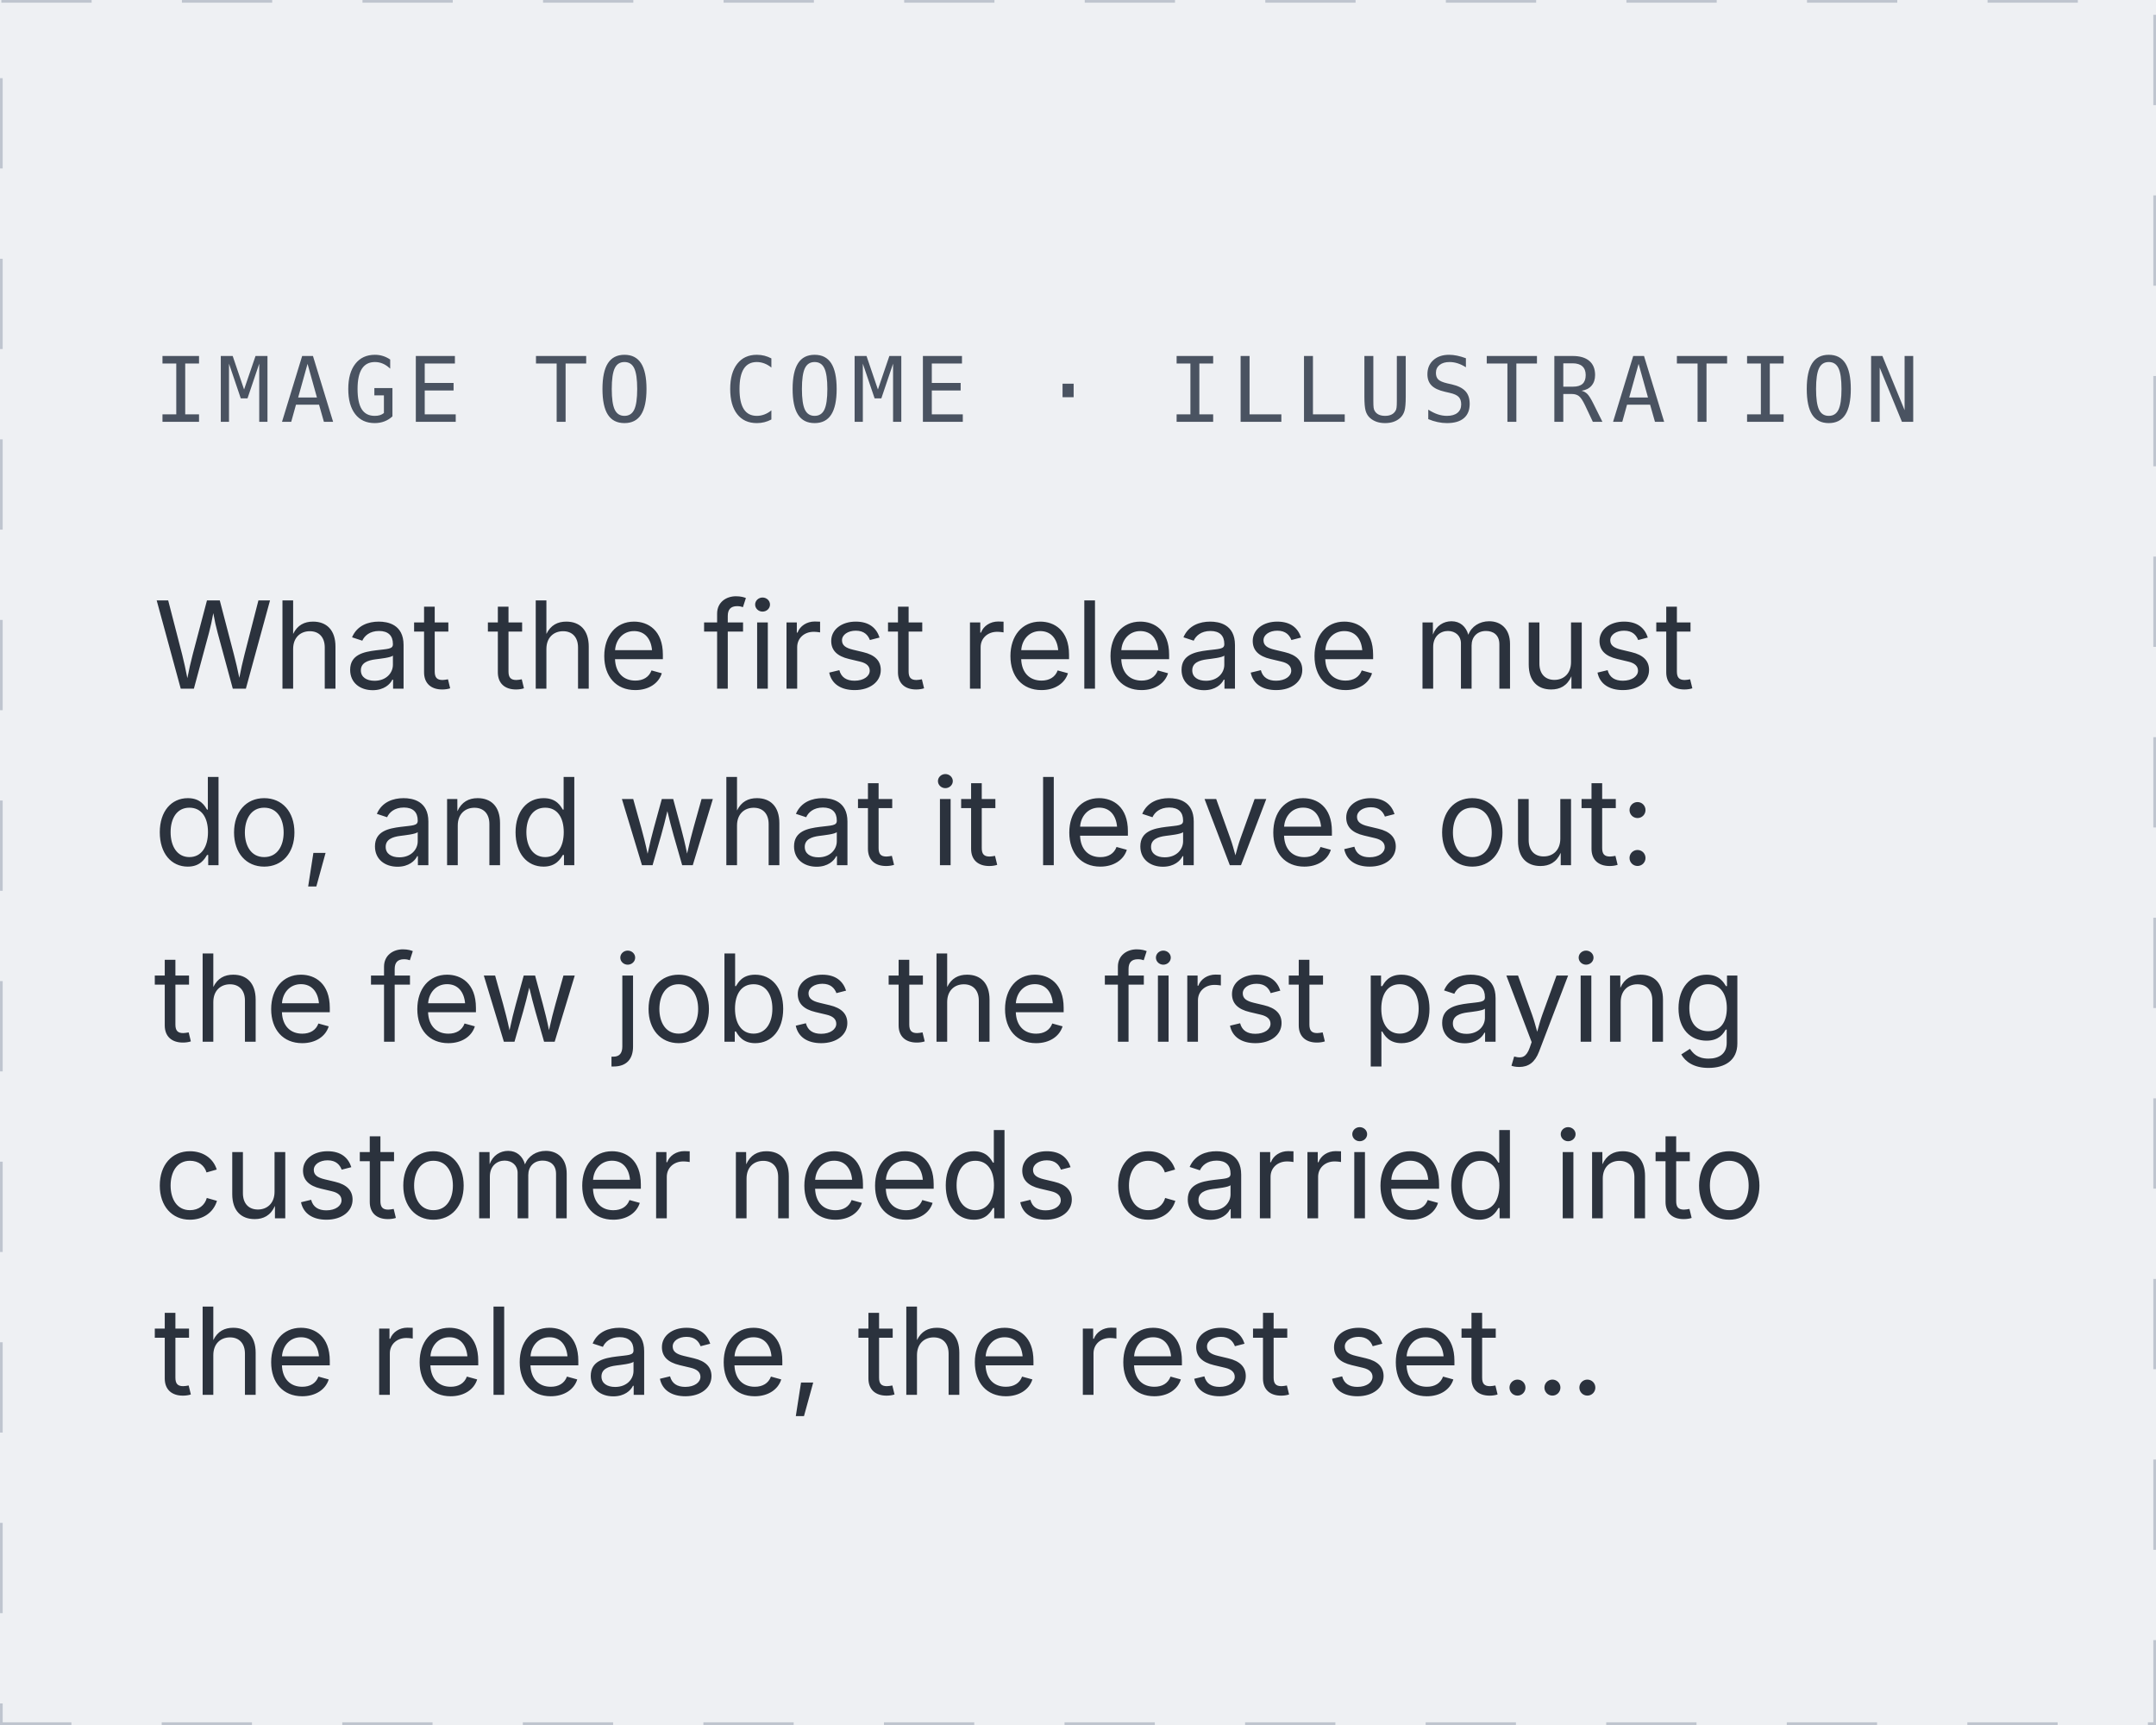
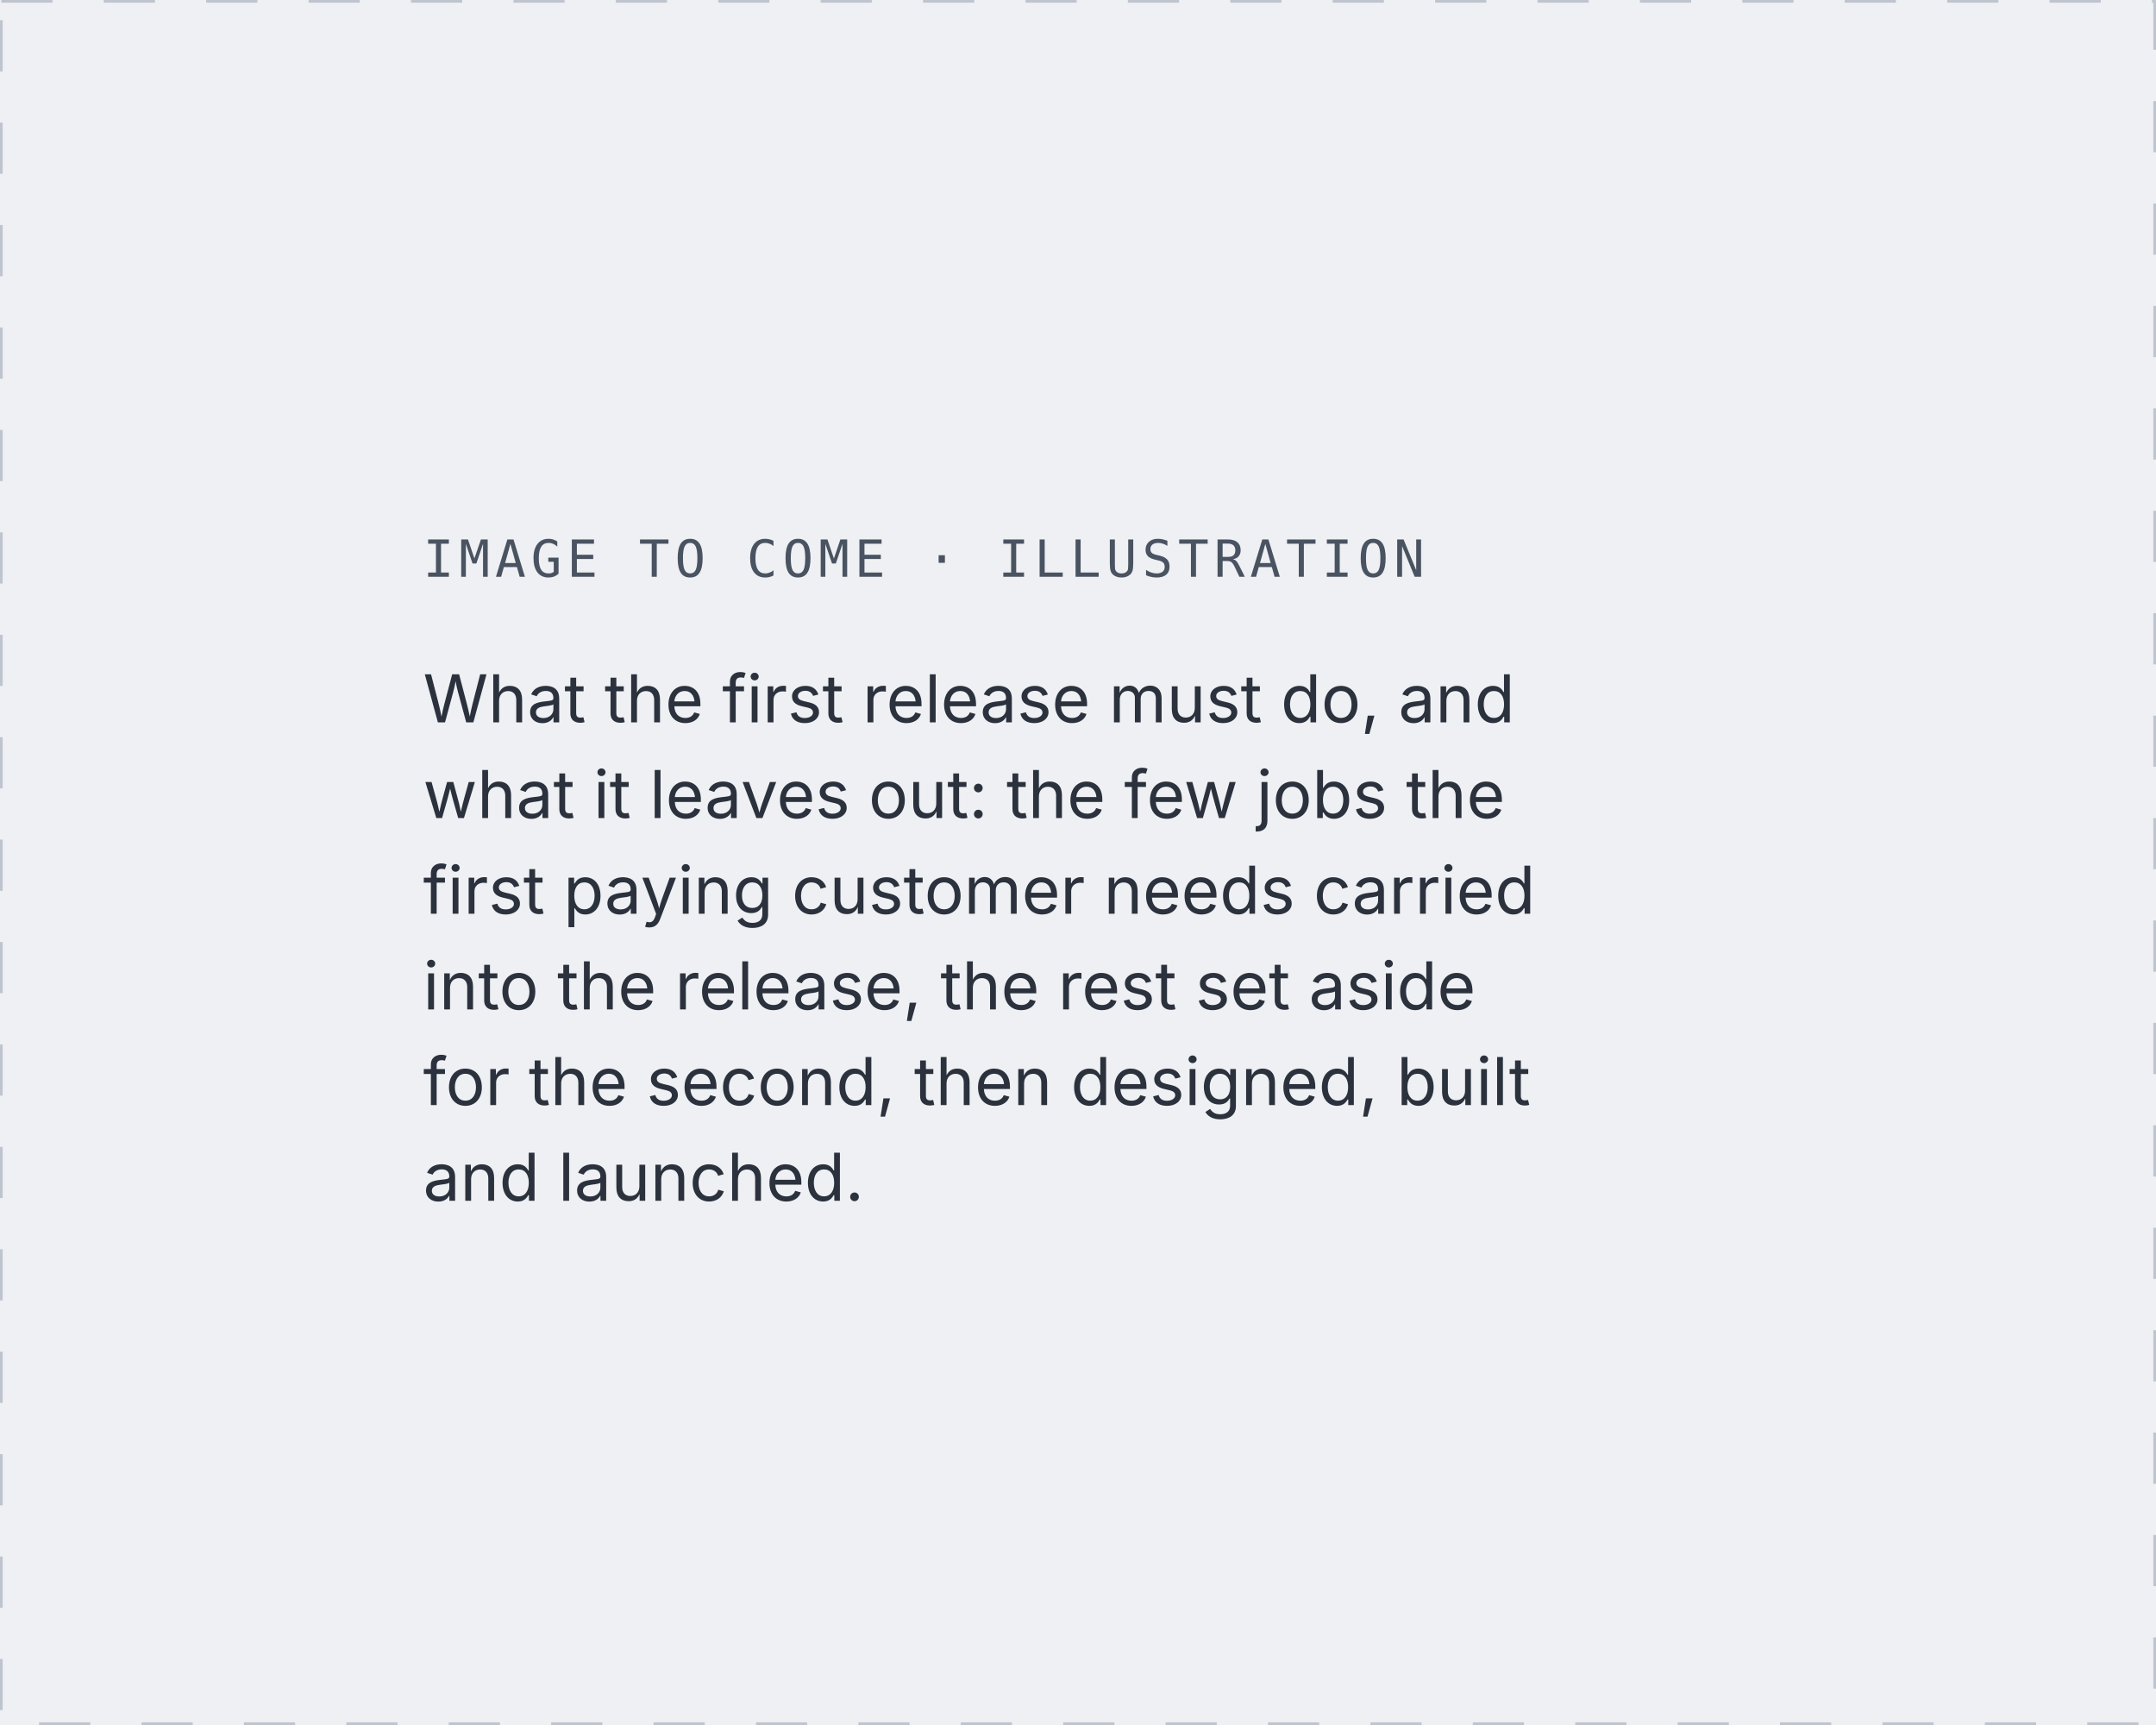
<svg xmlns="http://www.w3.org/2000/svg" viewBox="0 0 1600 1280" width="1600" height="1280" role="img" aria-label="Image to come · illustration">
  <rect width="1600" height="1280" fill="#EEF0F3" />
-   <rect x="1" y="1" width="1598" height="1278" fill="none" stroke="#BFC5CF" stroke-width="2" stroke-dasharray="67 67" />
-   <text x="114" y="313" font-family="ui-monospace, Menlo, Consolas, monospace" font-size="67" letter-spacing="6.7" fill="#4A5361">IMAGE TO COME · ILLUSTRATION</text>
-   <text x="114" y="511" font-family="system-ui, -apple-system, Segoe UI, sans-serif" font-size="90" fill="#2B323D">
-     <tspan x="114" dy="0">What the first release must</tspan>
-     <tspan x="114" dy="131">do, and what it leaves out:</tspan>
-     <tspan x="114" dy="131">the few jobs the first paying</tspan>
-     <tspan x="114" dy="131">customer needs carried into</tspan>
-     <tspan x="114" dy="131">the release, the rest set…</tspan>
+   <rect x="1" y="1" width="1598" height="1278" fill="none" stroke="#BFC5CF" stroke-width="2" stroke-dasharray="38 38" />
+   <text x="314" y="428" font-family="ui-monospace, Menlo, Consolas, monospace" font-size="38" letter-spacing="3.8" fill="#4A5361">IMAGE TO COME · ILLUSTRATION</text>
+   <text x="314" y="536" font-family="system-ui, -apple-system, Segoe UI, sans-serif" font-size="49" fill="#2B323D">
+     <tspan x="314" dy="0">What the first release must do, and</tspan>
+     <tspan x="314" dy="71">what it leaves out: the few jobs the</tspan>
+     <tspan x="314" dy="71">first paying customer needs carried</tspan>
+     <tspan x="314" dy="71">into the release, the rest set aside</tspan>
+     <tspan x="314" dy="71">for the second, then designed, built</tspan>
+     <tspan x="314" dy="71">and launched.</tspan>
  </text>
</svg>
